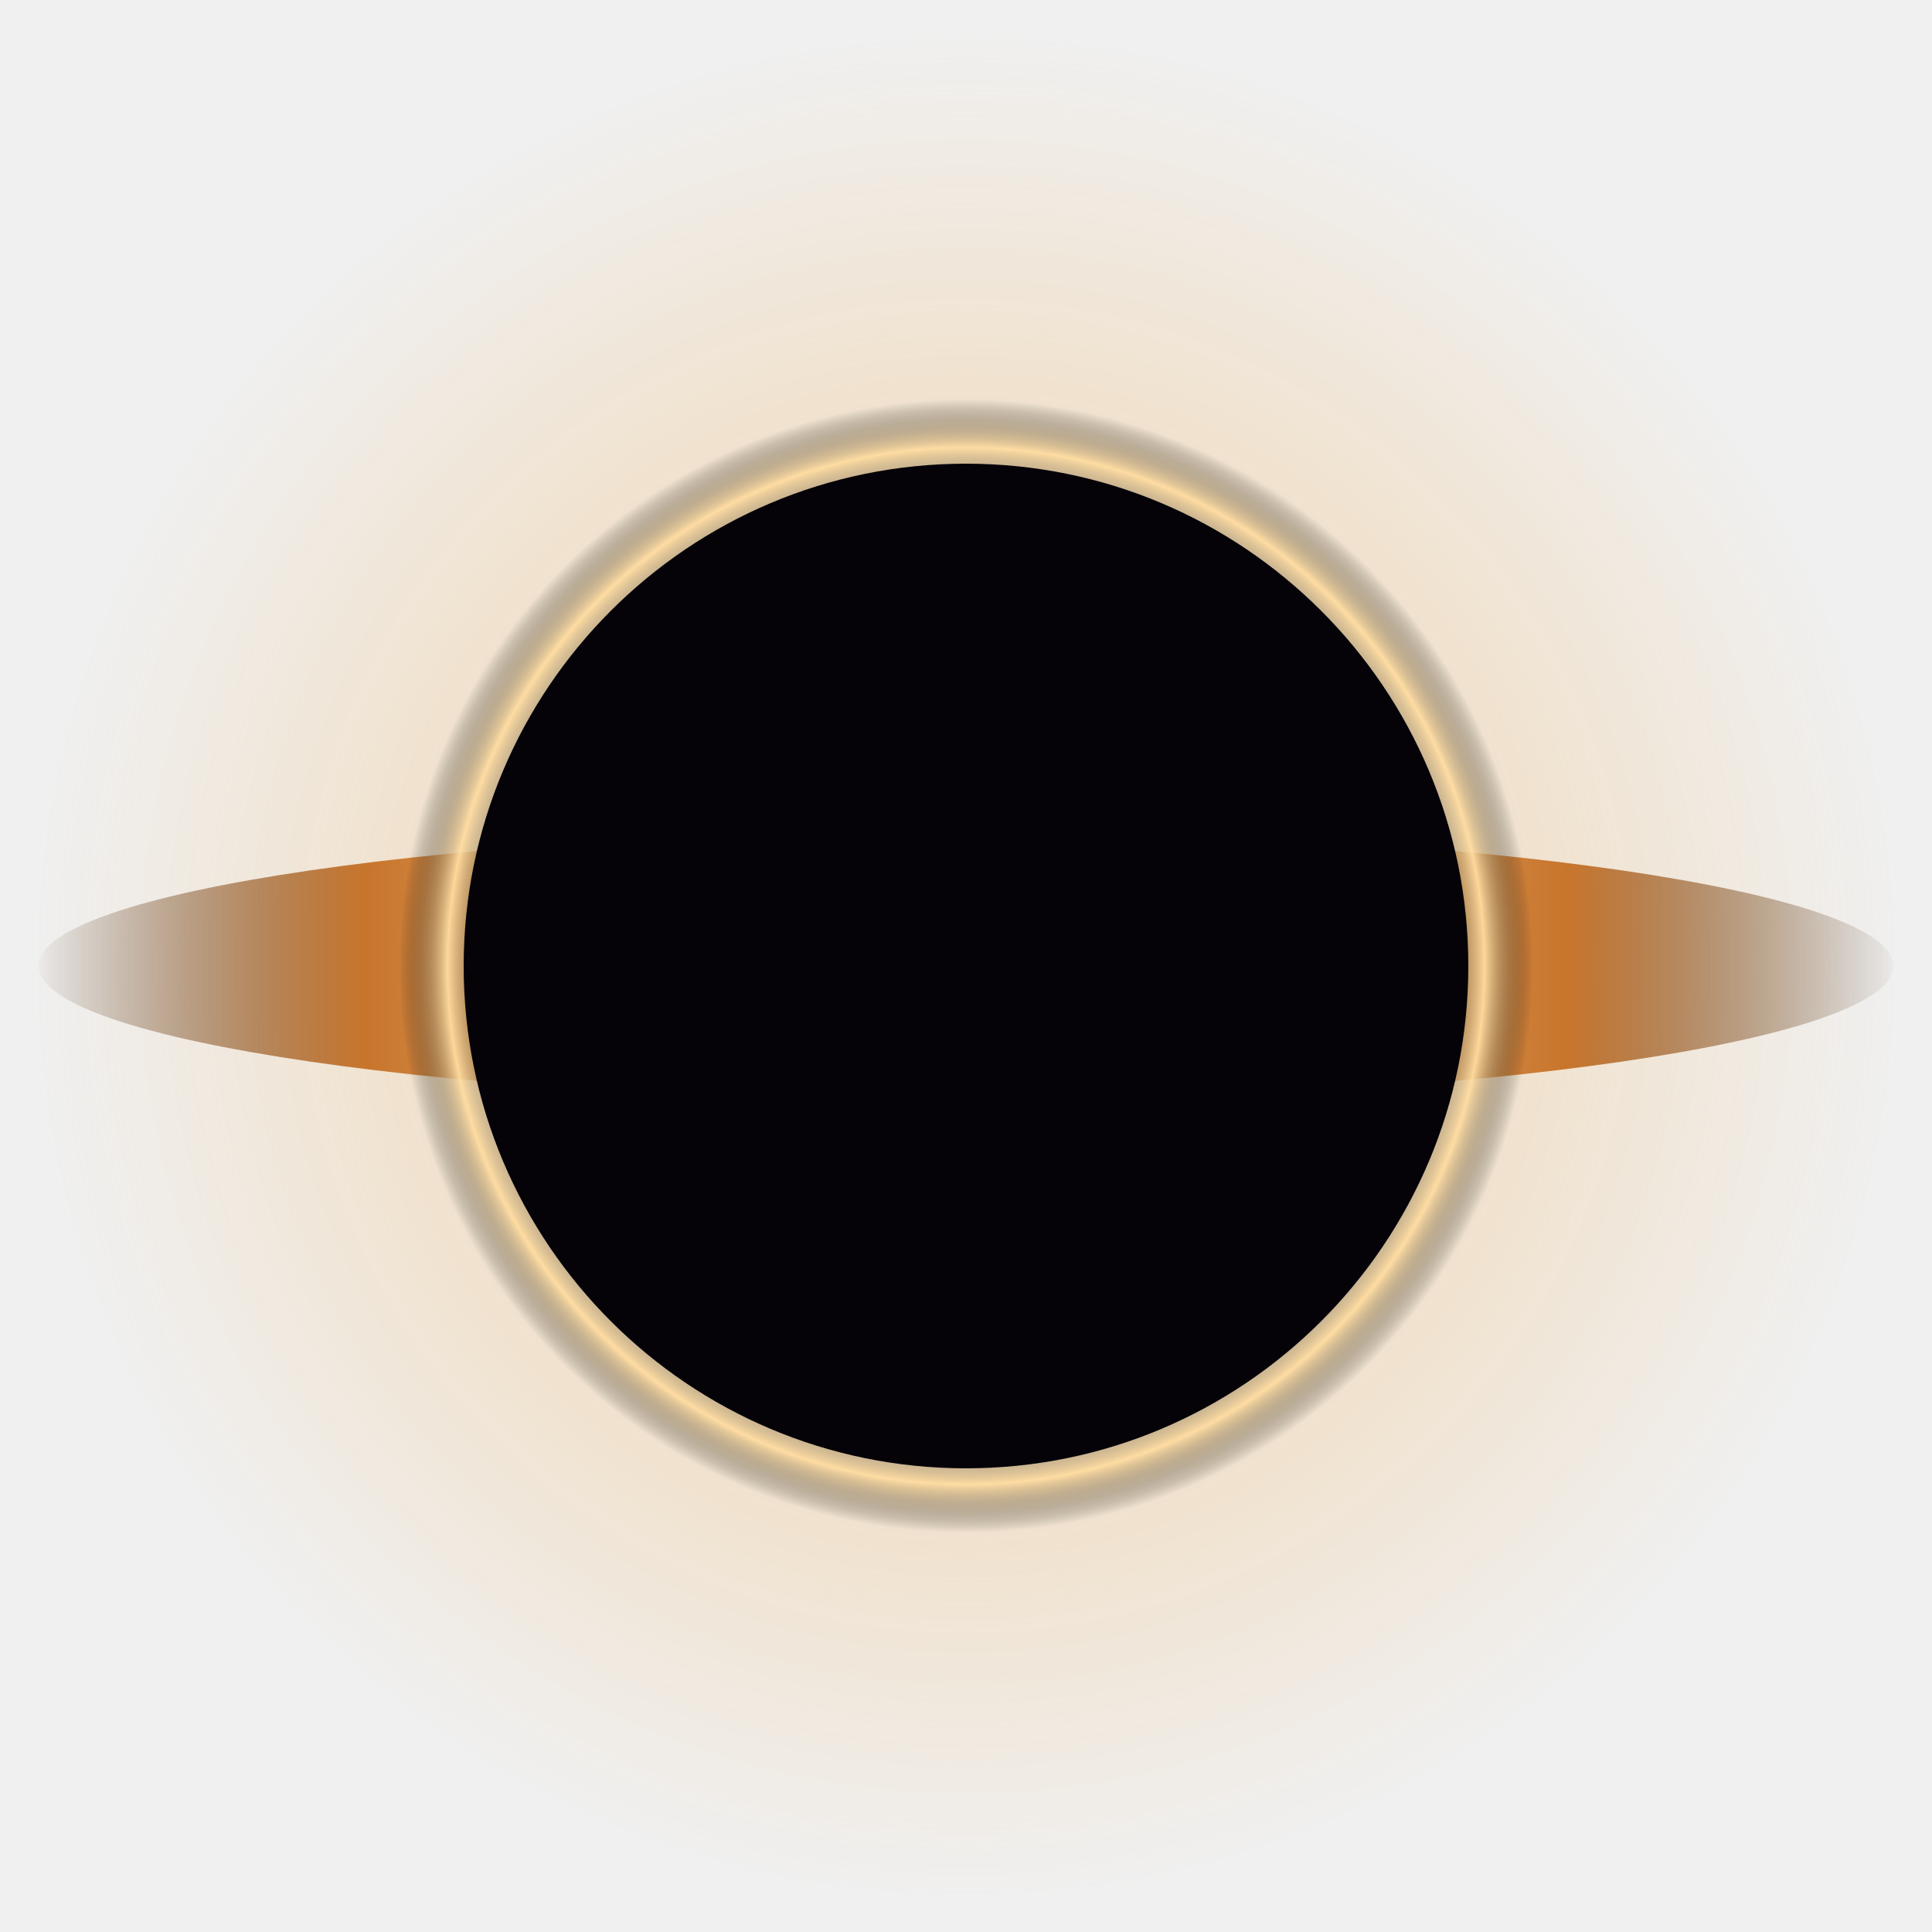
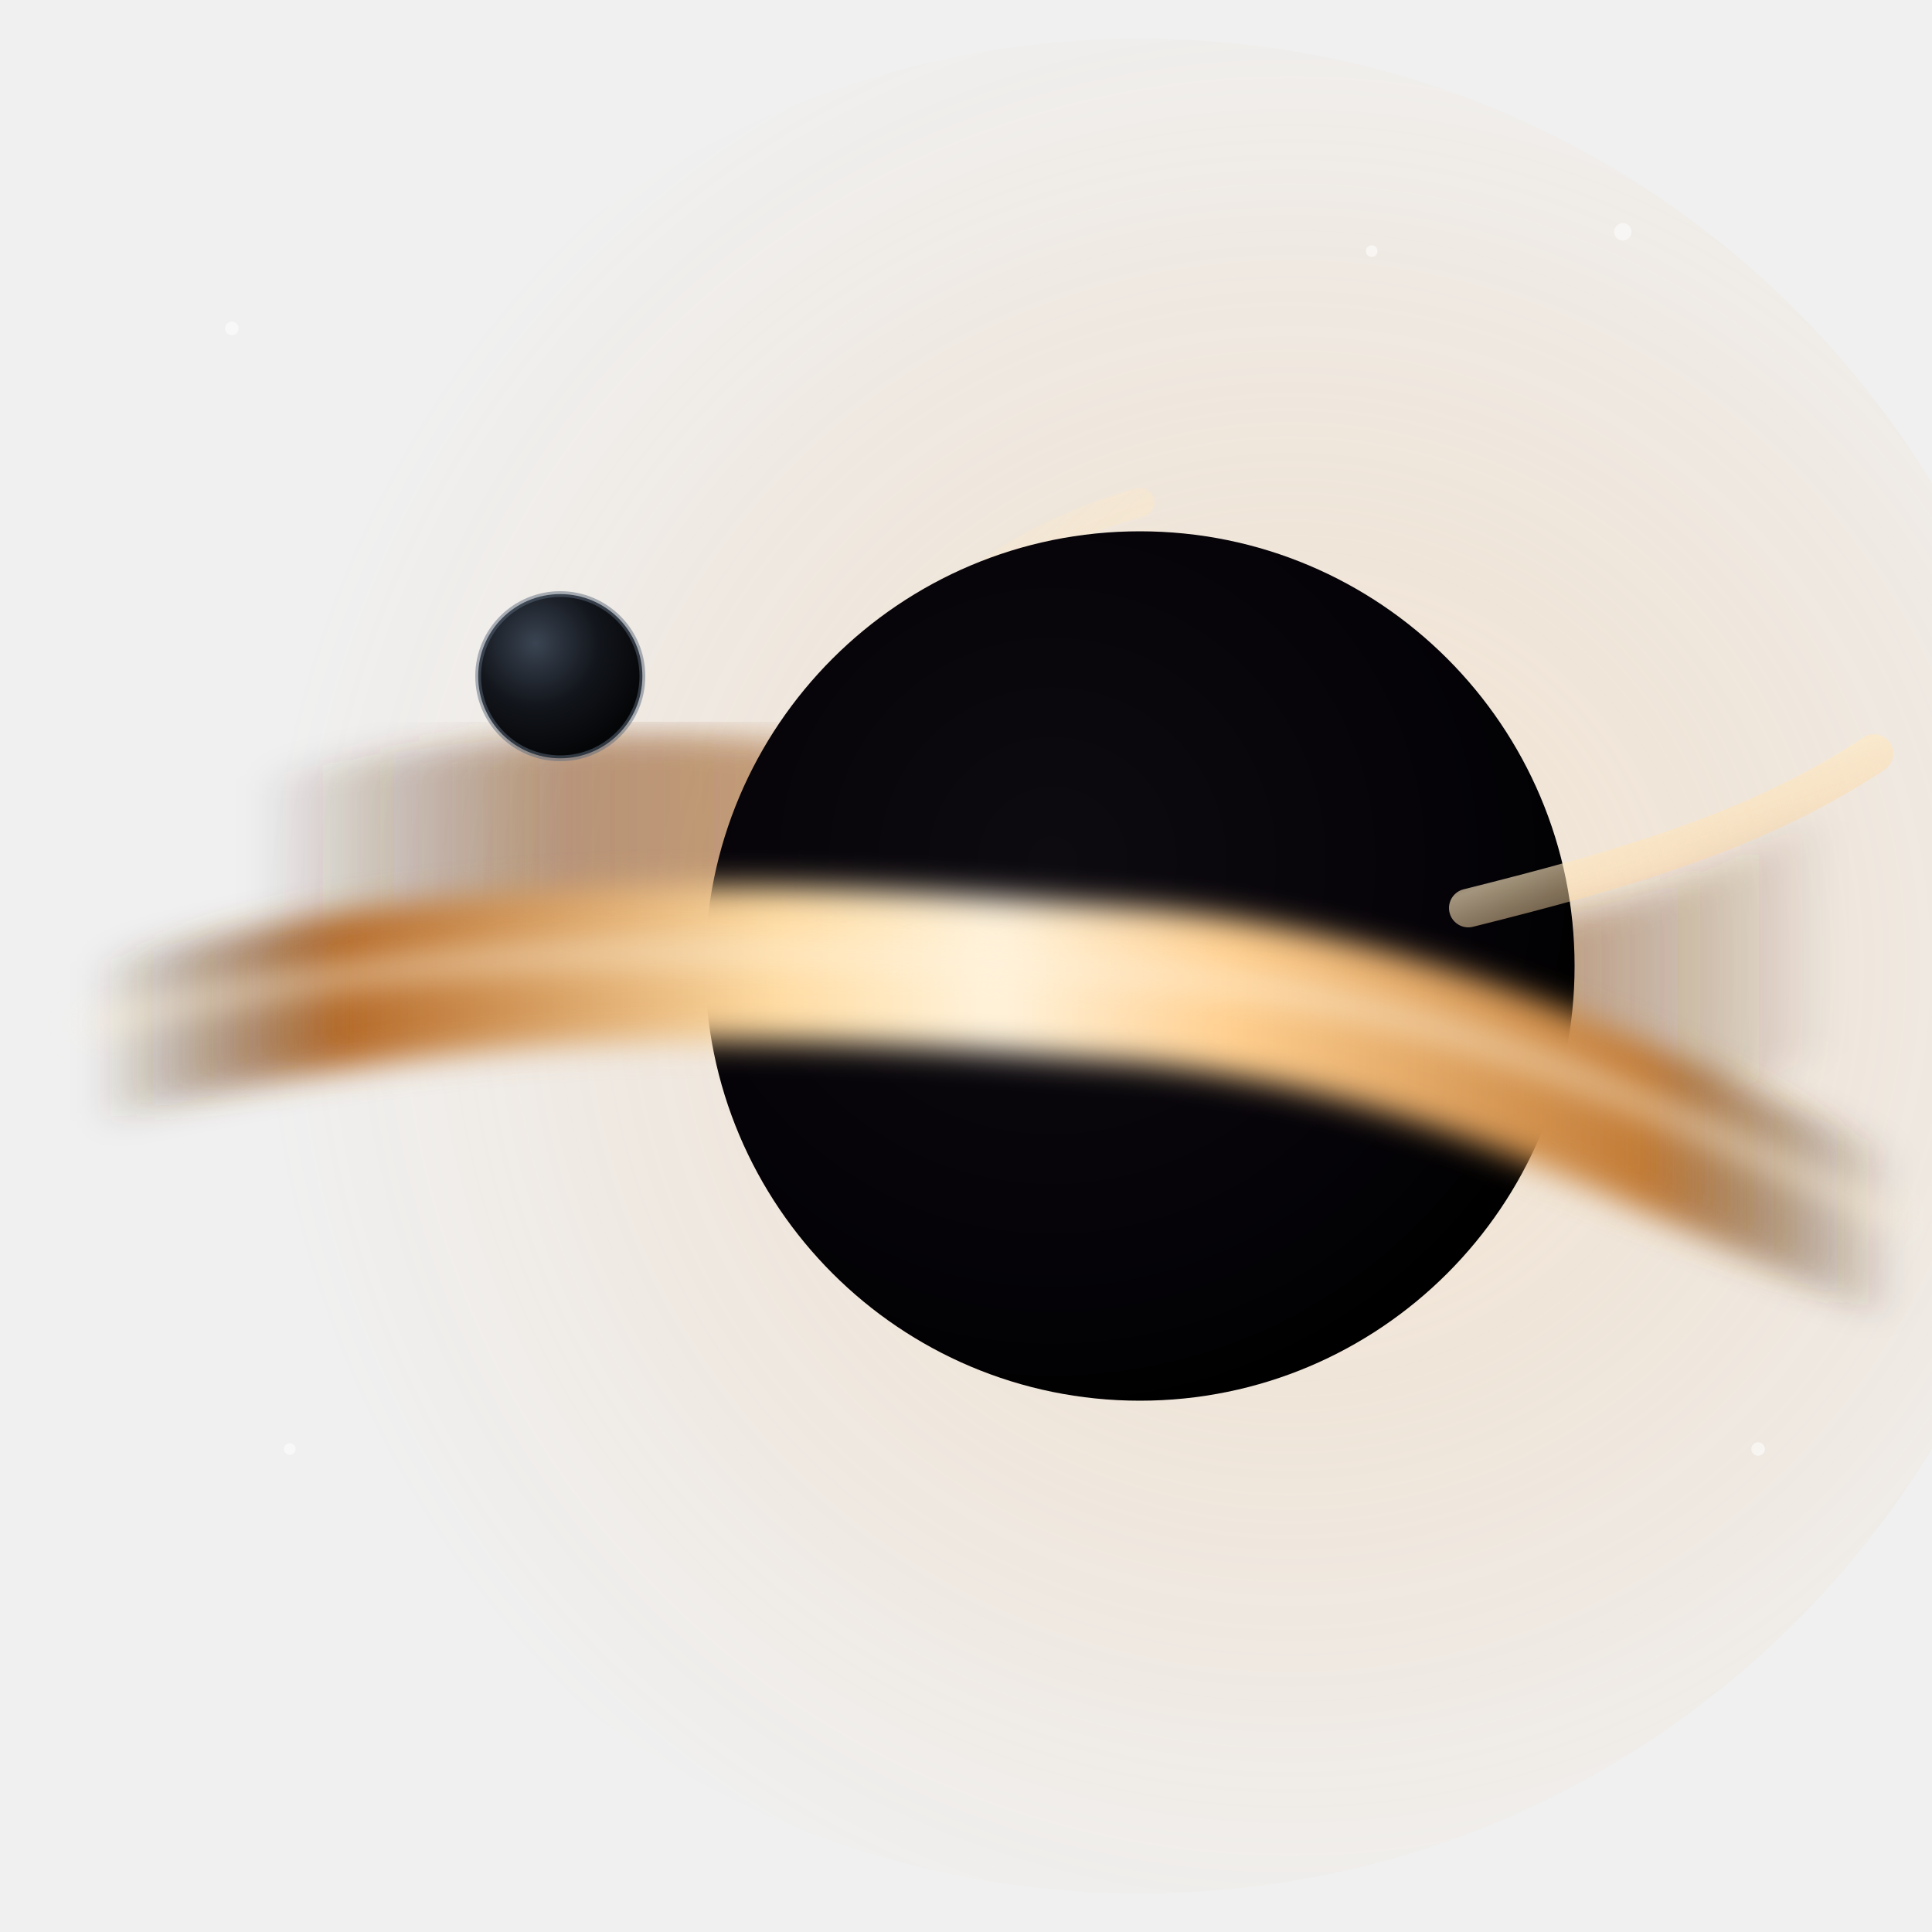
<svg xmlns="http://www.w3.org/2000/svg" viewBox="0 0 200 200">
  <defs>
-     <radialGradient id="glow" cx="50%" cy="50%" r="50%">
-       <stop offset="0%" stop-color="#f2b25a" stop-opacity="0" />
-       <stop offset="62%" stop-color="#f2b25a" stop-opacity=".22" />
-       <stop offset="100%" stop-color="#f2b25a" stop-opacity="0" />
+     <radialGradient id="glow" cx="58%" cy="50%" r="55%">
+       <stop offset="0%" stop-color="#ffcf8a" stop-opacity=".28" />
+       <stop offset="55%" stop-color="#e8a355" stop-opacity=".12" />
+       <stop offset="100%" stop-color="#e8a355" stop-opacity="0" />
    </radialGradient>
-     <linearGradient id="disk" x1="0%" y1="50%" x2="100%" y2="50%">
+     <linearGradient id="bandBack" x1="0%" y1="50%" x2="100%" y2="50%">
+       <stop offset="0%" stop-color="#2a1608" stop-opacity="0" />
+       <stop offset="20%" stop-color="#8a4d1f" stop-opacity=".55" />
+       <stop offset="50%" stop-color="#c98a49" stop-opacity=".65" />
+       <stop offset="80%" stop-color="#8a4d1f" stop-opacity=".5" />
+       <stop offset="100%" stop-color="#2a1608" stop-opacity="0" />
+     </linearGradient>
+     <linearGradient id="bandFront" x1="0%" y1="50%" x2="100%" y2="50%">
      <stop offset="0%" stop-color="#3a2410" stop-opacity="0" />
-       <stop offset="18%" stop-color="#c8752c" />
-       <stop offset="50%" stop-color="#ffe9c2" />
-       <stop offset="82%" stop-color="#c8752c" />
-       <stop offset="100%" stop-color="#3a2410" stop-opacity="0" />
+       <stop offset="14%" stop-color="#b56a29" />
+       <stop offset="38%" stop-color="#ffdca3" />
+       <stop offset="50%" stop-color="#fff3dc" />
+       <stop offset="63%" stop-color="#ffcf8f" />
+       <stop offset="86%" stop-color="#c17a35" />
+       <stop offset="100%" stop-color="#2a1608" stop-opacity="0" />
    </linearGradient>
-     <radialGradient id="halo" cx="50%" cy="50%" r="50%">
-       <stop offset="76%" stop-color="#000" stop-opacity="0" />
-       <stop offset="86%" stop-color="#ffdca0" stop-opacity=".95" />
-       <stop offset="94%" stop-color="#000" stop-opacity="0" />
+     <linearGradient id="arcGrad" x1="0%" y1="0%" x2="100%" y2="100%">
+       <stop offset="0%" stop-color="#ffe9c2" stop-opacity="0" />
+       <stop offset="45%" stop-color="#ffe9c2" stop-opacity=".9" />
+       <stop offset="100%" stop-color="#ffb35e" stop-opacity="0" />
+     </linearGradient>
+     <radialGradient id="sphereShade" cx="40%" cy="38%" r="65%">
+       <stop offset="0%" stop-color="#0d0a10" />
+       <stop offset="70%" stop-color="#050308" />
+       <stop offset="100%" stop-color="#000" />
    </radialGradient>
+     <radialGradient id="moonShade" cx="35%" cy="30%" r="70%">
+       <stop offset="0%" stop-color="#3a4452" />
+       <stop offset="55%" stop-color="#12151b" />
+       <stop offset="100%" stop-color="#050608" />
+     </radialGradient>
+     <filter id="soft" x="-60%" y="-60%" width="220%" height="220%">
+       <feGaussianBlur stdDeviation="1.6" />
+     </filter>
  </defs>
-   <circle cx="100" cy="100" r="98" fill="url(#glow)" />
-   <ellipse cx="100" cy="100" rx="96" ry="14" fill="url(#disk)" />
-   <circle cx="100" cy="100" r="62" fill="url(#halo)" />
-   <circle cx="100" cy="100" r="52" fill="#050308" />
+   <circle cx="118" cy="100" r="96" fill="url(#glow)" />
+   <path d="M 26 92 C 70 82, 96 88, 118 100 C 140 112, 168 108, 190 96" fill="none" stroke="url(#bandBack)" stroke-width="22" stroke-linecap="round" filter="url(#soft)" />
+   <path d="M 118 60 C 96 66, 88 84, 100 100 C 112 116, 138 118, 150 102" fill="none" stroke="url(#arcGrad)" stroke-width="7" stroke-linecap="round" filter="url(#soft)" />
+   <path d="M 118 52 C 90 60, 80 84, 96 104 C 110 122, 144 124, 158 102" fill="none" stroke="url(#arcGrad)" stroke-width="3" stroke-linecap="round" opacity=".8" />
+   <circle cx="118" cy="100" r="45" fill="url(#sphereShade)" />
+   <path d="M 10 108 C 54 96, 90 100, 118 102 C 150 105, 172 118, 196 128" fill="none" stroke="url(#bandFront)" stroke-width="16" stroke-linecap="round" filter="url(#soft)" />
+   <path d="M 10 106 C 54 95, 92 99, 120 101 C 152 104, 174 116, 196 126" fill="none" stroke="#fff3dc" stroke-width="2.4" stroke-linecap="round" opacity=".55" filter="url(#soft)" />
+   <path d="M 152 94 C 168 90, 182 86, 194 78" fill="none" stroke="url(#arcGrad)" stroke-width="4" stroke-linecap="round" opacity=".7" />
+   <g transform="translate(58,70)">
+     <circle r="8.5" fill="url(#moonShade)" />
+     <circle r="8.5" fill="none" stroke="#5c6a7c" stroke-width=".6" opacity=".5" />
+   </g>
+   <g fill="#fff" opacity=".55">
+     <circle cx="24" cy="34" r=".7" />
+     <circle cx="168" cy="24" r=".9" />
+     <circle cx="182" cy="150" r=".7" />
+     <circle cx="30" cy="150" r=".6" />
+     <circle cx="142" cy="26" r=".6" />
+   </g>
</svg>
